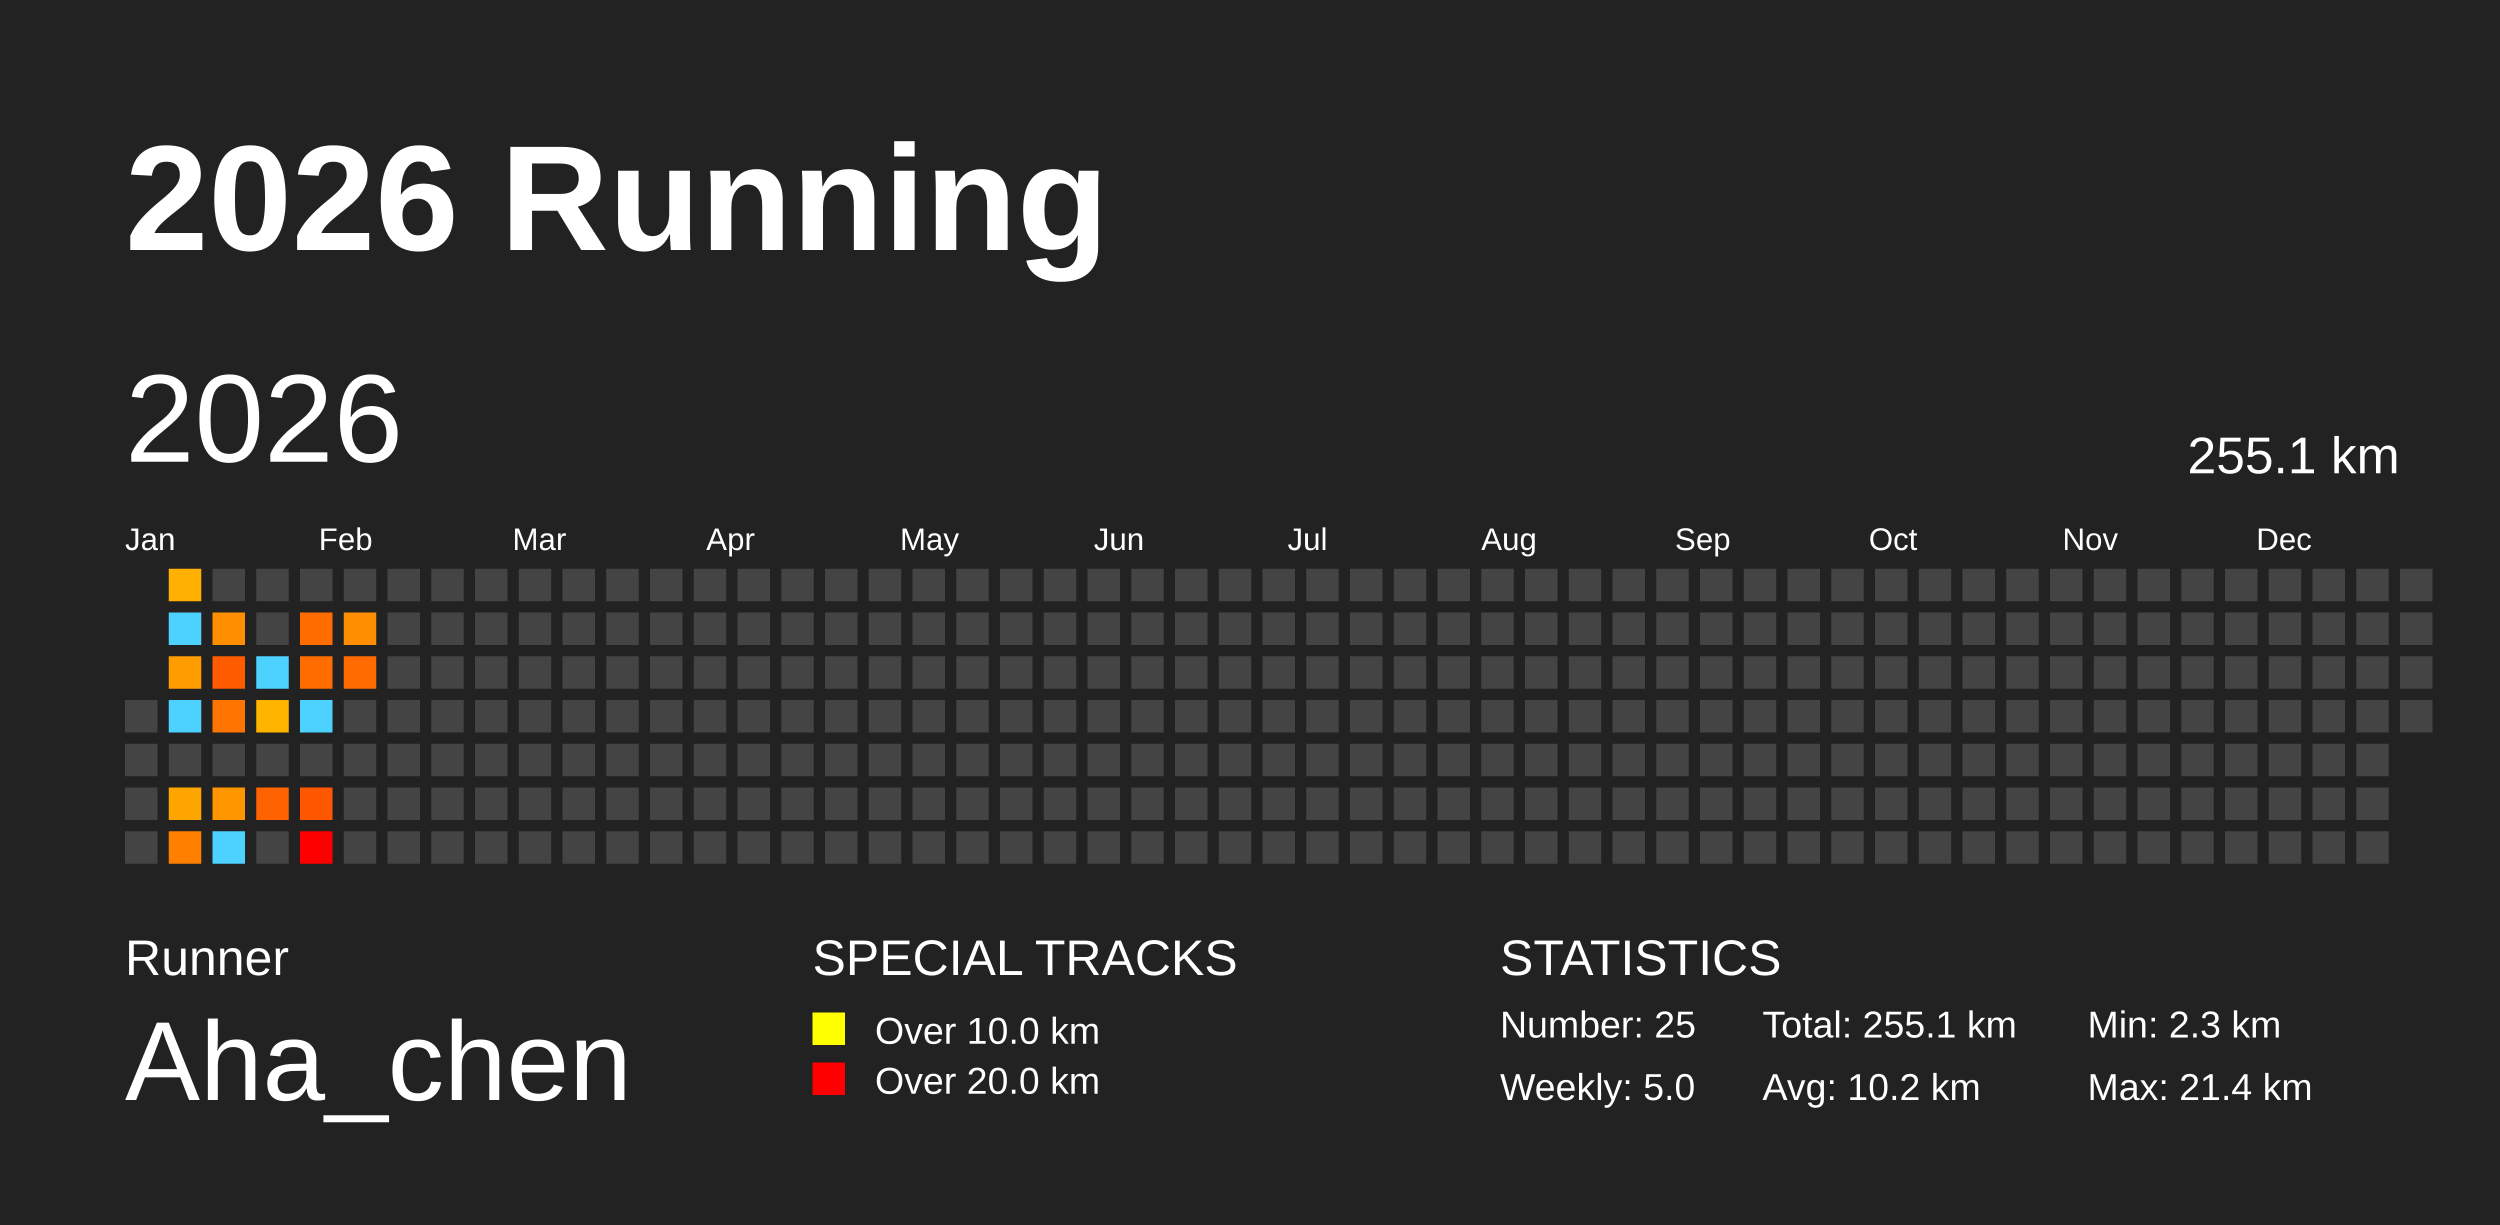
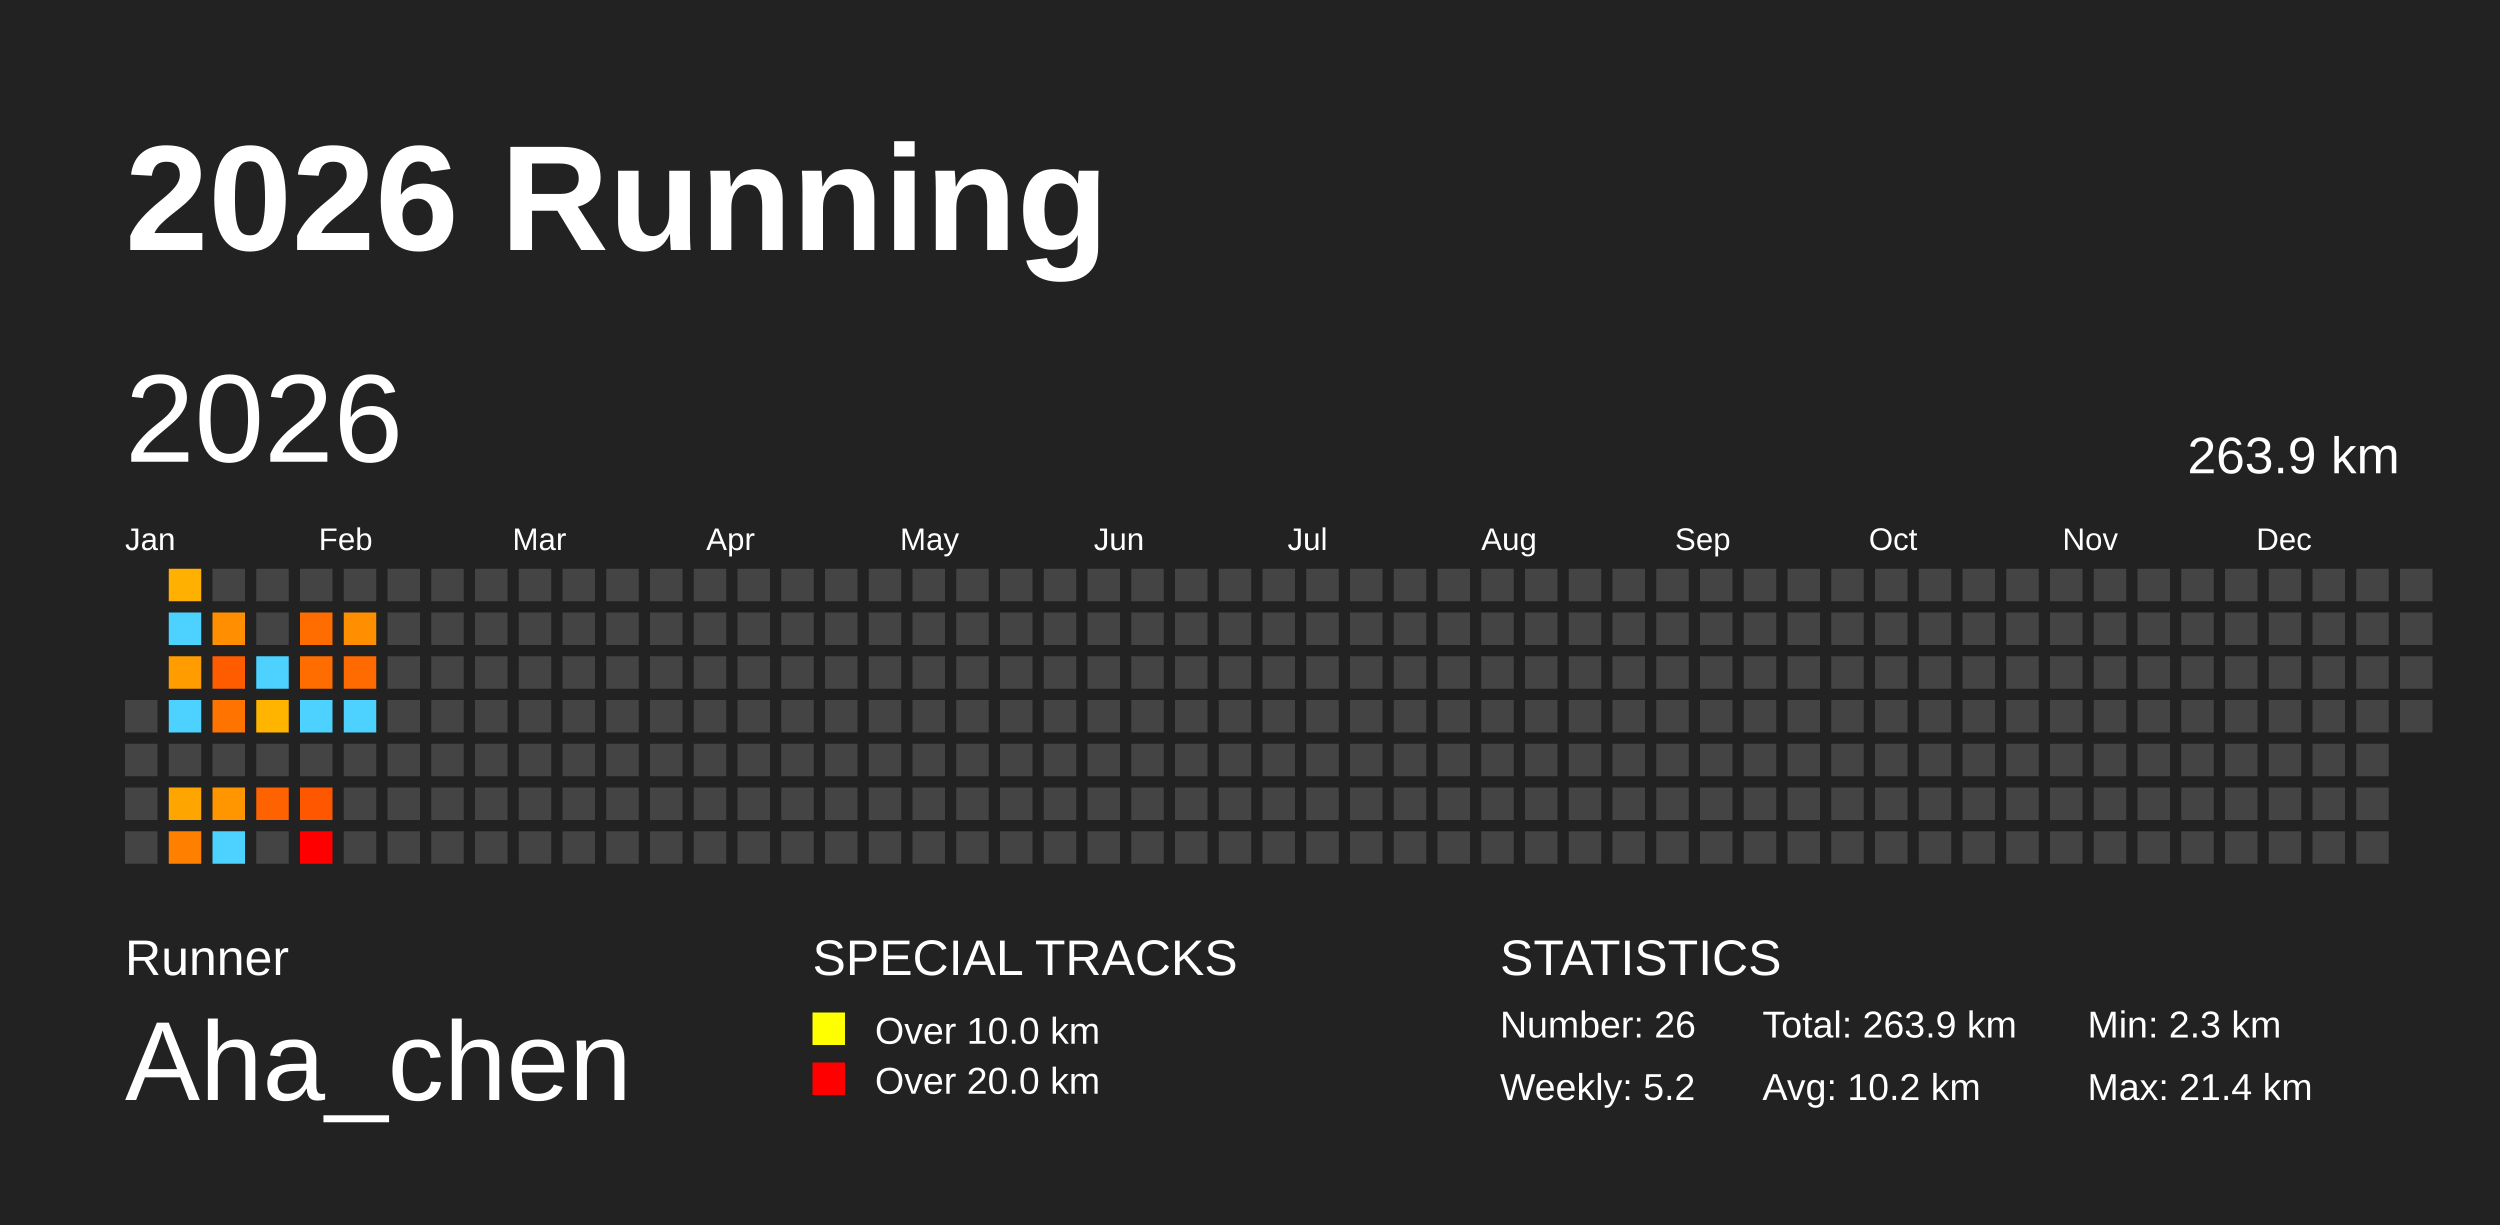
<svg xmlns="http://www.w3.org/2000/svg" baseProfile="full" height="98mm" version="1.1" viewBox="0,0,200,98" width="200mm">
  <defs />
  <rect fill="#222222" height="98" width="200" x="0" y="0" />
  <text fill="#FFFFFF" style="font-size:12px; font-family:Arial; font-weight:bold;" x="10" y="20">2026 Running</text>
  <text fill="#FFFFFF" style="font-size:4px; font-family:Arial" x="10" y="78">Runner</text>
  <text fill="#FFFFFF" style="font-size:9px; font-family:Arial" x="10" y="88">Aha_chen</text>
  <text fill="#FFFFFF" style="font-size:4px; font-family:Arial" x="65" y="78">SPECIAL TRACKS</text>
  <rect fill="yellow" height="2.6" width="2.6" x="65" y="81" />
  <text fill="#FFFFFF" style="font-size:3px; font-family:Arial" x="70" y="83.5">Over 10.0 km</text>
  <rect fill="red" height="2.6" width="2.6" x="65" y="85" />
  <text fill="#FFFFFF" style="font-size:3px; font-family:Arial" x="70" y="87.5">Over 20.0 km</text>
  <text fill="#FFFFFF" style="font-size:4px; font-family:Arial" x="120" y="78">STATISTICS</text>
-   <text fill="#FFFFFF" style="font-size:3px; font-family:Arial" x="120" y="83">Number: 25</text>
-   <text fill="#FFFFFF" style="font-size:3px; font-family:Arial" x="120" y="88">Weekly: 5.0</text>
-   <text fill="#FFFFFF" style="font-size:3px; font-family:Arial" x="141" y="83">Total: 255.1 km</text>
+   <text fill="#FFFFFF" style="font-size:3px; font-family:Arial" x="120" y="83">Number: 26</text>
+   <text fill="#FFFFFF" style="font-size:3px; font-family:Arial" x="120" y="88">Weekly: 5.2</text>
+   <text fill="#FFFFFF" style="font-size:3px; font-family:Arial" x="141" y="83">Total: 263.9 km</text>
  <text fill="#FFFFFF" style="font-size:3px; font-family:Arial" x="141" y="88">Avg: 10.2 km</text>
  <text fill="#FFFFFF" style="font-size:3px; font-family:Arial" x="167" y="83">Min: 2.3 km</text>
  <text fill="#FFFFFF" style="font-size:3px; font-family:Arial" x="167" y="88">Max: 21.4 km</text>
  <text dominant-baseline="hanging" fill="#FFFFFF" style="font-size:10.0px; font-family:Arial;" x="10" y="30">2026</text>
-   <text dominant-baseline="hanging" fill="#FFFFFF" style="font-size:4.125px; font-family:Arial;" x="175" y="35">255.1 km</text>
+   <text dominant-baseline="hanging" fill="#FFFFFF" style="font-size:4.125px; font-family:Arial;" x="175" y="35">263.9 km</text>
  <text fill="#FFFFFF" style="font-size:2.5px; font-family:Arial" x="10.0" y="44">Jan</text>
  <text fill="#FFFFFF" style="font-size:2.5px; font-family:Arial" x="25.5" y="44">Feb</text>
  <text fill="#FFFFFF" style="font-size:2.5px; font-family:Arial" x="41.0" y="44">Mar</text>
  <text fill="#FFFFFF" style="font-size:2.5px; font-family:Arial" x="56.5" y="44">Apr</text>
  <text fill="#FFFFFF" style="font-size:2.5px; font-family:Arial" x="72.0" y="44">May</text>
  <text fill="#FFFFFF" style="font-size:2.5px; font-family:Arial" x="87.5" y="44">Jun</text>
  <text fill="#FFFFFF" style="font-size:2.5px; font-family:Arial" x="103.0" y="44">Jul</text>
  <text fill="#FFFFFF" style="font-size:2.5px; font-family:Arial" x="118.5" y="44">Aug</text>
  <text fill="#FFFFFF" style="font-size:2.5px; font-family:Arial" x="134.0" y="44">Sep</text>
  <text fill="#FFFFFF" style="font-size:2.5px; font-family:Arial" x="149.5" y="44">Oct</text>
  <text fill="#FFFFFF" style="font-size:2.5px; font-family:Arial" x="165.0" y="44">Nov</text>
  <text fill="#FFFFFF" style="font-size:2.5px; font-family:Arial" x="180.5" y="44">Dec</text>
  <rect fill="#444444" height="2.6" width="2.6" x="10.0" y="56.0" />
  <rect fill="#444444" height="2.6" width="2.6" x="10.0" y="59.5" />
  <rect fill="#444444" height="2.6" width="2.6" x="10.0" y="63.0" />
  <rect fill="#444444" height="2.6" width="2.6" x="10.0" y="66.5" />
  <rect fill="#ffb000" height="2.6" width="2.6" x="13.5" y="45.5" />
  <rect fill="#4dd2ff" height="2.6" width="2.6" x="13.5" y="49.0" />
  <rect fill="#ff9d00" height="2.6" width="2.6" x="13.5" y="52.5" />
  <rect fill="#4dd2ff" height="2.6" width="2.6" x="13.5" y="56.0" />
  <rect fill="#444444" height="2.6" width="2.6" x="13.5" y="59.5" />
  <rect fill="#ffa500" height="2.6" width="2.6" x="13.5" y="63.0" />
  <rect fill="#ff8000" height="2.6" width="2.6" x="13.5" y="66.5" />
  <rect fill="#444444" height="2.6" width="2.6" x="17.0" y="45.5" />
  <rect fill="#ff8f00" height="2.6" width="2.6" x="17.0" y="49.0" />
  <rect fill="#ff5c00" height="2.6" width="2.6" x="17.0" y="52.5" />
  <rect fill="#ff7400" height="2.6" width="2.6" x="17.0" y="56.0" />
  <rect fill="#444444" height="2.6" width="2.6" x="17.0" y="59.5" />
  <rect fill="#ff9600" height="2.6" width="2.6" x="17.0" y="63.0" />
  <rect fill="#4dd2ff" height="2.6" width="2.6" x="17.0" y="66.5" />
  <rect fill="#444444" height="2.6" width="2.6" x="20.5" y="45.5" />
  <rect fill="#444444" height="2.6" width="2.6" x="20.5" y="49.0" />
  <rect fill="#4dd2ff" height="2.6" width="2.6" x="20.5" y="52.5" />
  <rect fill="#ffb500" height="2.6" width="2.6" x="20.5" y="56.0" />
  <rect fill="#444444" height="2.6" width="2.6" x="20.5" y="59.5" />
  <rect fill="#ff6200" height="2.6" width="2.6" x="20.5" y="63.0" />
  <rect fill="#444444" height="2.6" width="2.6" x="20.5" y="66.5" />
  <rect fill="#444444" height="2.6" width="2.6" x="24.0" y="45.5" />
  <rect fill="#ff6c00" height="2.6" width="2.6" x="24.0" y="49.0" />
  <rect fill="#ff6d00" height="2.6" width="2.6" x="24.0" y="52.5" />
  <rect fill="#4dd2ff" height="2.6" width="2.6" x="24.0" y="56.0" />
  <rect fill="#444444" height="2.6" width="2.6" x="24.0" y="59.5" />
  <rect fill="#ff5700" height="2.6" width="2.6" x="24.0" y="63.0" />
  <rect fill="red" height="2.6" width="2.6" x="24.0" y="66.5" />
  <rect fill="#444444" height="2.6" width="2.6" x="27.5" y="45.5" />
  <rect fill="#ff8f00" height="2.6" width="2.6" x="27.5" y="49.0" />
  <rect fill="#ff6b00" height="2.6" width="2.6" x="27.5" y="52.5" />
-   <rect fill="#444444" height="2.6" width="2.6" x="27.5" y="56.0" />
+   <rect fill="#4dd2ff" height="2.6" width="2.6" x="27.5" y="56.0" />
  <rect fill="#444444" height="2.6" width="2.6" x="27.5" y="59.5" />
  <rect fill="#444444" height="2.6" width="2.6" x="27.5" y="63.0" />
  <rect fill="#444444" height="2.6" width="2.6" x="27.5" y="66.5" />
  <rect fill="#444444" height="2.6" width="2.6" x="31.0" y="45.5" />
  <rect fill="#444444" height="2.6" width="2.6" x="31.0" y="49.0" />
  <rect fill="#444444" height="2.6" width="2.6" x="31.0" y="52.5" />
  <rect fill="#444444" height="2.6" width="2.6" x="31.0" y="56.0" />
  <rect fill="#444444" height="2.6" width="2.6" x="31.0" y="59.5" />
  <rect fill="#444444" height="2.6" width="2.6" x="31.0" y="63.0" />
  <rect fill="#444444" height="2.6" width="2.6" x="31.0" y="66.5" />
  <rect fill="#444444" height="2.6" width="2.6" x="34.5" y="45.5" />
  <rect fill="#444444" height="2.6" width="2.6" x="34.5" y="49.0" />
  <rect fill="#444444" height="2.6" width="2.6" x="34.5" y="52.5" />
  <rect fill="#444444" height="2.6" width="2.6" x="34.5" y="56.0" />
  <rect fill="#444444" height="2.6" width="2.6" x="34.5" y="59.5" />
  <rect fill="#444444" height="2.6" width="2.6" x="34.5" y="63.0" />
  <rect fill="#444444" height="2.6" width="2.6" x="34.5" y="66.5" />
  <rect fill="#444444" height="2.6" width="2.6" x="38.0" y="45.5" />
  <rect fill="#444444" height="2.6" width="2.6" x="38.0" y="49.0" />
  <rect fill="#444444" height="2.6" width="2.6" x="38.0" y="52.5" />
  <rect fill="#444444" height="2.6" width="2.6" x="38.0" y="56.0" />
  <rect fill="#444444" height="2.6" width="2.6" x="38.0" y="59.5" />
  <rect fill="#444444" height="2.6" width="2.6" x="38.0" y="63.0" />
  <rect fill="#444444" height="2.6" width="2.6" x="38.0" y="66.5" />
  <rect fill="#444444" height="2.6" width="2.6" x="41.5" y="45.5" />
  <rect fill="#444444" height="2.6" width="2.6" x="41.5" y="49.0" />
  <rect fill="#444444" height="2.6" width="2.6" x="41.5" y="52.5" />
  <rect fill="#444444" height="2.6" width="2.6" x="41.5" y="56.0" />
  <rect fill="#444444" height="2.6" width="2.6" x="41.5" y="59.5" />
  <rect fill="#444444" height="2.6" width="2.6" x="41.5" y="63.0" />
  <rect fill="#444444" height="2.6" width="2.6" x="41.5" y="66.5" />
  <rect fill="#444444" height="2.6" width="2.6" x="45.0" y="45.5" />
  <rect fill="#444444" height="2.6" width="2.6" x="45.0" y="49.0" />
  <rect fill="#444444" height="2.6" width="2.6" x="45.0" y="52.5" />
  <rect fill="#444444" height="2.6" width="2.6" x="45.0" y="56.0" />
  <rect fill="#444444" height="2.6" width="2.6" x="45.0" y="59.5" />
  <rect fill="#444444" height="2.6" width="2.6" x="45.0" y="63.0" />
  <rect fill="#444444" height="2.6" width="2.6" x="45.0" y="66.5" />
  <rect fill="#444444" height="2.6" width="2.6" x="48.5" y="45.5" />
  <rect fill="#444444" height="2.6" width="2.6" x="48.5" y="49.0" />
  <rect fill="#444444" height="2.6" width="2.6" x="48.5" y="52.5" />
  <rect fill="#444444" height="2.6" width="2.6" x="48.5" y="56.0" />
  <rect fill="#444444" height="2.6" width="2.6" x="48.5" y="59.5" />
  <rect fill="#444444" height="2.6" width="2.6" x="48.5" y="63.0" />
  <rect fill="#444444" height="2.6" width="2.6" x="48.5" y="66.5" />
  <rect fill="#444444" height="2.6" width="2.6" x="52.0" y="45.5" />
  <rect fill="#444444" height="2.6" width="2.6" x="52.0" y="49.0" />
  <rect fill="#444444" height="2.6" width="2.6" x="52.0" y="52.5" />
  <rect fill="#444444" height="2.6" width="2.6" x="52.0" y="56.0" />
  <rect fill="#444444" height="2.6" width="2.6" x="52.0" y="59.5" />
  <rect fill="#444444" height="2.6" width="2.6" x="52.0" y="63.0" />
  <rect fill="#444444" height="2.6" width="2.6" x="52.0" y="66.5" />
  <rect fill="#444444" height="2.6" width="2.6" x="55.5" y="45.5" />
  <rect fill="#444444" height="2.6" width="2.6" x="55.5" y="49.0" />
  <rect fill="#444444" height="2.6" width="2.6" x="55.5" y="52.5" />
  <rect fill="#444444" height="2.6" width="2.6" x="55.5" y="56.0" />
  <rect fill="#444444" height="2.6" width="2.6" x="55.5" y="59.5" />
  <rect fill="#444444" height="2.6" width="2.6" x="55.5" y="63.0" />
  <rect fill="#444444" height="2.6" width="2.6" x="55.5" y="66.5" />
  <rect fill="#444444" height="2.6" width="2.6" x="59.0" y="45.5" />
  <rect fill="#444444" height="2.6" width="2.6" x="59.0" y="49.0" />
  <rect fill="#444444" height="2.6" width="2.6" x="59.0" y="52.5" />
  <rect fill="#444444" height="2.6" width="2.6" x="59.0" y="56.0" />
  <rect fill="#444444" height="2.6" width="2.6" x="59.0" y="59.5" />
  <rect fill="#444444" height="2.6" width="2.6" x="59.0" y="63.0" />
  <rect fill="#444444" height="2.6" width="2.6" x="59.0" y="66.5" />
  <rect fill="#444444" height="2.6" width="2.6" x="62.5" y="45.5" />
  <rect fill="#444444" height="2.6" width="2.6" x="62.5" y="49.0" />
  <rect fill="#444444" height="2.6" width="2.6" x="62.5" y="52.5" />
  <rect fill="#444444" height="2.6" width="2.6" x="62.5" y="56.0" />
  <rect fill="#444444" height="2.6" width="2.6" x="62.5" y="59.5" />
  <rect fill="#444444" height="2.6" width="2.6" x="62.5" y="63.0" />
  <rect fill="#444444" height="2.6" width="2.6" x="62.5" y="66.5" />
  <rect fill="#444444" height="2.6" width="2.6" x="66.0" y="45.5" />
  <rect fill="#444444" height="2.6" width="2.6" x="66.0" y="49.0" />
  <rect fill="#444444" height="2.6" width="2.6" x="66.0" y="52.5" />
  <rect fill="#444444" height="2.6" width="2.6" x="66.0" y="56.0" />
  <rect fill="#444444" height="2.6" width="2.6" x="66.0" y="59.5" />
  <rect fill="#444444" height="2.6" width="2.6" x="66.0" y="63.0" />
  <rect fill="#444444" height="2.6" width="2.6" x="66.0" y="66.5" />
  <rect fill="#444444" height="2.6" width="2.6" x="69.5" y="45.5" />
  <rect fill="#444444" height="2.6" width="2.6" x="69.5" y="49.0" />
  <rect fill="#444444" height="2.6" width="2.6" x="69.5" y="52.5" />
  <rect fill="#444444" height="2.6" width="2.6" x="69.5" y="56.0" />
  <rect fill="#444444" height="2.6" width="2.6" x="69.5" y="59.5" />
  <rect fill="#444444" height="2.6" width="2.6" x="69.5" y="63.0" />
  <rect fill="#444444" height="2.6" width="2.6" x="69.5" y="66.5" />
  <rect fill="#444444" height="2.6" width="2.6" x="73.0" y="45.5" />
  <rect fill="#444444" height="2.6" width="2.6" x="73.0" y="49.0" />
  <rect fill="#444444" height="2.6" width="2.6" x="73.0" y="52.5" />
  <rect fill="#444444" height="2.6" width="2.6" x="73.0" y="56.0" />
  <rect fill="#444444" height="2.6" width="2.6" x="73.0" y="59.5" />
  <rect fill="#444444" height="2.6" width="2.6" x="73.0" y="63.0" />
  <rect fill="#444444" height="2.6" width="2.6" x="73.0" y="66.5" />
  <rect fill="#444444" height="2.6" width="2.6" x="76.5" y="45.5" />
  <rect fill="#444444" height="2.6" width="2.6" x="76.5" y="49.0" />
  <rect fill="#444444" height="2.6" width="2.6" x="76.5" y="52.5" />
  <rect fill="#444444" height="2.6" width="2.6" x="76.5" y="56.0" />
  <rect fill="#444444" height="2.6" width="2.6" x="76.5" y="59.5" />
  <rect fill="#444444" height="2.6" width="2.6" x="76.5" y="63.0" />
  <rect fill="#444444" height="2.6" width="2.6" x="76.5" y="66.5" />
  <rect fill="#444444" height="2.6" width="2.6" x="80.0" y="45.5" />
  <rect fill="#444444" height="2.6" width="2.6" x="80.0" y="49.0" />
  <rect fill="#444444" height="2.6" width="2.6" x="80.0" y="52.5" />
  <rect fill="#444444" height="2.6" width="2.6" x="80.0" y="56.0" />
  <rect fill="#444444" height="2.6" width="2.6" x="80.0" y="59.5" />
  <rect fill="#444444" height="2.6" width="2.6" x="80.0" y="63.0" />
  <rect fill="#444444" height="2.6" width="2.6" x="80.0" y="66.5" />
  <rect fill="#444444" height="2.6" width="2.6" x="83.5" y="45.5" />
  <rect fill="#444444" height="2.6" width="2.6" x="83.5" y="49.0" />
  <rect fill="#444444" height="2.6" width="2.6" x="83.5" y="52.5" />
  <rect fill="#444444" height="2.6" width="2.6" x="83.5" y="56.0" />
  <rect fill="#444444" height="2.6" width="2.6" x="83.5" y="59.5" />
  <rect fill="#444444" height="2.6" width="2.6" x="83.5" y="63.0" />
  <rect fill="#444444" height="2.6" width="2.6" x="83.5" y="66.5" />
  <rect fill="#444444" height="2.6" width="2.6" x="87.0" y="45.5" />
  <rect fill="#444444" height="2.6" width="2.6" x="87.0" y="49.0" />
  <rect fill="#444444" height="2.6" width="2.6" x="87.0" y="52.5" />
  <rect fill="#444444" height="2.6" width="2.6" x="87.0" y="56.0" />
  <rect fill="#444444" height="2.6" width="2.6" x="87.0" y="59.5" />
  <rect fill="#444444" height="2.6" width="2.6" x="87.0" y="63.0" />
  <rect fill="#444444" height="2.6" width="2.6" x="87.0" y="66.5" />
  <rect fill="#444444" height="2.6" width="2.6" x="90.5" y="45.5" />
  <rect fill="#444444" height="2.6" width="2.6" x="90.5" y="49.0" />
  <rect fill="#444444" height="2.6" width="2.6" x="90.5" y="52.5" />
  <rect fill="#444444" height="2.6" width="2.6" x="90.5" y="56.0" />
  <rect fill="#444444" height="2.6" width="2.6" x="90.5" y="59.5" />
  <rect fill="#444444" height="2.6" width="2.6" x="90.5" y="63.0" />
  <rect fill="#444444" height="2.6" width="2.6" x="90.5" y="66.5" />
  <rect fill="#444444" height="2.6" width="2.6" x="94.0" y="45.5" />
  <rect fill="#444444" height="2.6" width="2.6" x="94.0" y="49.0" />
  <rect fill="#444444" height="2.6" width="2.6" x="94.0" y="52.5" />
  <rect fill="#444444" height="2.6" width="2.6" x="94.0" y="56.0" />
  <rect fill="#444444" height="2.6" width="2.6" x="94.0" y="59.5" />
  <rect fill="#444444" height="2.6" width="2.6" x="94.0" y="63.0" />
  <rect fill="#444444" height="2.6" width="2.6" x="94.0" y="66.5" />
  <rect fill="#444444" height="2.6" width="2.6" x="97.5" y="45.5" />
  <rect fill="#444444" height="2.6" width="2.6" x="97.5" y="49.0" />
  <rect fill="#444444" height="2.6" width="2.6" x="97.5" y="52.5" />
  <rect fill="#444444" height="2.6" width="2.6" x="97.5" y="56.0" />
  <rect fill="#444444" height="2.6" width="2.6" x="97.5" y="59.5" />
  <rect fill="#444444" height="2.6" width="2.6" x="97.5" y="63.0" />
  <rect fill="#444444" height="2.6" width="2.6" x="97.5" y="66.5" />
  <rect fill="#444444" height="2.6" width="2.6" x="101.0" y="45.5" />
  <rect fill="#444444" height="2.6" width="2.6" x="101.0" y="49.0" />
  <rect fill="#444444" height="2.6" width="2.6" x="101.0" y="52.5" />
  <rect fill="#444444" height="2.6" width="2.6" x="101.0" y="56.0" />
  <rect fill="#444444" height="2.6" width="2.6" x="101.0" y="59.5" />
  <rect fill="#444444" height="2.6" width="2.6" x="101.0" y="63.0" />
  <rect fill="#444444" height="2.6" width="2.6" x="101.0" y="66.5" />
  <rect fill="#444444" height="2.6" width="2.6" x="104.5" y="45.5" />
  <rect fill="#444444" height="2.6" width="2.6" x="104.5" y="49.0" />
  <rect fill="#444444" height="2.6" width="2.6" x="104.5" y="52.5" />
  <rect fill="#444444" height="2.6" width="2.6" x="104.5" y="56.0" />
  <rect fill="#444444" height="2.6" width="2.6" x="104.5" y="59.5" />
  <rect fill="#444444" height="2.6" width="2.6" x="104.5" y="63.0" />
  <rect fill="#444444" height="2.6" width="2.6" x="104.5" y="66.5" />
  <rect fill="#444444" height="2.6" width="2.6" x="108.0" y="45.5" />
  <rect fill="#444444" height="2.6" width="2.6" x="108.0" y="49.0" />
  <rect fill="#444444" height="2.6" width="2.6" x="108.0" y="52.5" />
  <rect fill="#444444" height="2.6" width="2.6" x="108.0" y="56.0" />
  <rect fill="#444444" height="2.6" width="2.6" x="108.0" y="59.5" />
  <rect fill="#444444" height="2.6" width="2.6" x="108.0" y="63.0" />
  <rect fill="#444444" height="2.6" width="2.6" x="108.0" y="66.5" />
  <rect fill="#444444" height="2.6" width="2.6" x="111.5" y="45.5" />
  <rect fill="#444444" height="2.6" width="2.6" x="111.5" y="49.0" />
  <rect fill="#444444" height="2.6" width="2.6" x="111.5" y="52.5" />
  <rect fill="#444444" height="2.6" width="2.6" x="111.5" y="56.0" />
  <rect fill="#444444" height="2.6" width="2.6" x="111.5" y="59.5" />
  <rect fill="#444444" height="2.6" width="2.6" x="111.5" y="63.0" />
  <rect fill="#444444" height="2.6" width="2.6" x="111.5" y="66.5" />
  <rect fill="#444444" height="2.6" width="2.6" x="115.0" y="45.5" />
  <rect fill="#444444" height="2.6" width="2.6" x="115.0" y="49.0" />
  <rect fill="#444444" height="2.6" width="2.6" x="115.0" y="52.5" />
  <rect fill="#444444" height="2.6" width="2.6" x="115.0" y="56.0" />
  <rect fill="#444444" height="2.6" width="2.6" x="115.0" y="59.5" />
  <rect fill="#444444" height="2.6" width="2.6" x="115.0" y="63.0" />
  <rect fill="#444444" height="2.6" width="2.6" x="115.0" y="66.5" />
  <rect fill="#444444" height="2.6" width="2.6" x="118.5" y="45.5" />
  <rect fill="#444444" height="2.6" width="2.6" x="118.5" y="49.0" />
  <rect fill="#444444" height="2.6" width="2.6" x="118.5" y="52.5" />
  <rect fill="#444444" height="2.6" width="2.6" x="118.5" y="56.0" />
  <rect fill="#444444" height="2.6" width="2.6" x="118.5" y="59.5" />
  <rect fill="#444444" height="2.6" width="2.6" x="118.5" y="63.0" />
  <rect fill="#444444" height="2.6" width="2.6" x="118.5" y="66.5" />
  <rect fill="#444444" height="2.6" width="2.6" x="122.0" y="45.5" />
  <rect fill="#444444" height="2.6" width="2.6" x="122.0" y="49.0" />
  <rect fill="#444444" height="2.6" width="2.6" x="122.0" y="52.5" />
  <rect fill="#444444" height="2.6" width="2.6" x="122.0" y="56.0" />
  <rect fill="#444444" height="2.6" width="2.6" x="122.0" y="59.5" />
  <rect fill="#444444" height="2.6" width="2.6" x="122.0" y="63.0" />
  <rect fill="#444444" height="2.6" width="2.6" x="122.0" y="66.5" />
  <rect fill="#444444" height="2.6" width="2.6" x="125.5" y="45.5" />
  <rect fill="#444444" height="2.6" width="2.6" x="125.5" y="49.0" />
  <rect fill="#444444" height="2.6" width="2.6" x="125.5" y="52.5" />
  <rect fill="#444444" height="2.6" width="2.6" x="125.5" y="56.0" />
  <rect fill="#444444" height="2.6" width="2.6" x="125.5" y="59.5" />
  <rect fill="#444444" height="2.6" width="2.6" x="125.5" y="63.0" />
  <rect fill="#444444" height="2.6" width="2.6" x="125.5" y="66.5" />
  <rect fill="#444444" height="2.6" width="2.6" x="129.0" y="45.5" />
  <rect fill="#444444" height="2.6" width="2.6" x="129.0" y="49.0" />
  <rect fill="#444444" height="2.6" width="2.6" x="129.0" y="52.5" />
  <rect fill="#444444" height="2.6" width="2.6" x="129.0" y="56.0" />
  <rect fill="#444444" height="2.6" width="2.6" x="129.0" y="59.5" />
  <rect fill="#444444" height="2.6" width="2.6" x="129.0" y="63.0" />
  <rect fill="#444444" height="2.6" width="2.6" x="129.0" y="66.5" />
  <rect fill="#444444" height="2.6" width="2.6" x="132.5" y="45.5" />
  <rect fill="#444444" height="2.6" width="2.6" x="132.5" y="49.0" />
  <rect fill="#444444" height="2.6" width="2.6" x="132.5" y="52.5" />
  <rect fill="#444444" height="2.6" width="2.6" x="132.5" y="56.0" />
  <rect fill="#444444" height="2.6" width="2.6" x="132.5" y="59.5" />
  <rect fill="#444444" height="2.6" width="2.6" x="132.5" y="63.0" />
  <rect fill="#444444" height="2.6" width="2.6" x="132.5" y="66.5" />
  <rect fill="#444444" height="2.6" width="2.6" x="136.0" y="45.5" />
  <rect fill="#444444" height="2.6" width="2.6" x="136.0" y="49.0" />
  <rect fill="#444444" height="2.6" width="2.6" x="136.0" y="52.5" />
  <rect fill="#444444" height="2.6" width="2.6" x="136.0" y="56.0" />
  <rect fill="#444444" height="2.6" width="2.6" x="136.0" y="59.5" />
  <rect fill="#444444" height="2.6" width="2.6" x="136.0" y="63.0" />
  <rect fill="#444444" height="2.6" width="2.6" x="136.0" y="66.5" />
  <rect fill="#444444" height="2.6" width="2.6" x="139.5" y="45.5" />
  <rect fill="#444444" height="2.6" width="2.6" x="139.5" y="49.0" />
  <rect fill="#444444" height="2.6" width="2.6" x="139.5" y="52.5" />
  <rect fill="#444444" height="2.6" width="2.6" x="139.5" y="56.0" />
  <rect fill="#444444" height="2.6" width="2.6" x="139.5" y="59.5" />
  <rect fill="#444444" height="2.6" width="2.6" x="139.5" y="63.0" />
  <rect fill="#444444" height="2.6" width="2.6" x="139.5" y="66.5" />
  <rect fill="#444444" height="2.6" width="2.6" x="143.0" y="45.5" />
  <rect fill="#444444" height="2.6" width="2.6" x="143.0" y="49.0" />
  <rect fill="#444444" height="2.6" width="2.6" x="143.0" y="52.5" />
  <rect fill="#444444" height="2.6" width="2.6" x="143.0" y="56.0" />
  <rect fill="#444444" height="2.6" width="2.6" x="143.0" y="59.5" />
  <rect fill="#444444" height="2.6" width="2.6" x="143.0" y="63.0" />
  <rect fill="#444444" height="2.6" width="2.6" x="143.0" y="66.5" />
  <rect fill="#444444" height="2.6" width="2.6" x="146.5" y="45.5" />
  <rect fill="#444444" height="2.6" width="2.6" x="146.5" y="49.0" />
  <rect fill="#444444" height="2.6" width="2.6" x="146.5" y="52.5" />
  <rect fill="#444444" height="2.6" width="2.6" x="146.5" y="56.0" />
  <rect fill="#444444" height="2.6" width="2.6" x="146.5" y="59.5" />
  <rect fill="#444444" height="2.6" width="2.6" x="146.5" y="63.0" />
  <rect fill="#444444" height="2.6" width="2.6" x="146.5" y="66.5" />
  <rect fill="#444444" height="2.6" width="2.6" x="150.0" y="45.5" />
  <rect fill="#444444" height="2.6" width="2.6" x="150.0" y="49.0" />
  <rect fill="#444444" height="2.6" width="2.6" x="150.0" y="52.5" />
  <rect fill="#444444" height="2.6" width="2.6" x="150.0" y="56.0" />
  <rect fill="#444444" height="2.6" width="2.6" x="150.0" y="59.5" />
  <rect fill="#444444" height="2.6" width="2.6" x="150.0" y="63.0" />
  <rect fill="#444444" height="2.6" width="2.6" x="150.0" y="66.5" />
  <rect fill="#444444" height="2.6" width="2.6" x="153.5" y="45.5" />
  <rect fill="#444444" height="2.6" width="2.6" x="153.5" y="49.0" />
  <rect fill="#444444" height="2.6" width="2.6" x="153.5" y="52.5" />
  <rect fill="#444444" height="2.6" width="2.6" x="153.5" y="56.0" />
  <rect fill="#444444" height="2.6" width="2.6" x="153.5" y="59.5" />
  <rect fill="#444444" height="2.6" width="2.6" x="153.5" y="63.0" />
  <rect fill="#444444" height="2.6" width="2.6" x="153.5" y="66.5" />
  <rect fill="#444444" height="2.6" width="2.6" x="157.0" y="45.5" />
  <rect fill="#444444" height="2.6" width="2.6" x="157.0" y="49.0" />
  <rect fill="#444444" height="2.6" width="2.6" x="157.0" y="52.5" />
  <rect fill="#444444" height="2.6" width="2.6" x="157.0" y="56.0" />
  <rect fill="#444444" height="2.6" width="2.6" x="157.0" y="59.5" />
  <rect fill="#444444" height="2.6" width="2.6" x="157.0" y="63.0" />
  <rect fill="#444444" height="2.6" width="2.6" x="157.0" y="66.5" />
  <rect fill="#444444" height="2.6" width="2.6" x="160.5" y="45.5" />
  <rect fill="#444444" height="2.6" width="2.6" x="160.5" y="49.0" />
  <rect fill="#444444" height="2.6" width="2.6" x="160.5" y="52.5" />
  <rect fill="#444444" height="2.6" width="2.6" x="160.5" y="56.0" />
  <rect fill="#444444" height="2.6" width="2.6" x="160.5" y="59.5" />
  <rect fill="#444444" height="2.6" width="2.6" x="160.5" y="63.0" />
  <rect fill="#444444" height="2.6" width="2.6" x="160.5" y="66.5" />
  <rect fill="#444444" height="2.6" width="2.6" x="164.0" y="45.5" />
  <rect fill="#444444" height="2.6" width="2.6" x="164.0" y="49.0" />
  <rect fill="#444444" height="2.6" width="2.6" x="164.0" y="52.5" />
  <rect fill="#444444" height="2.6" width="2.6" x="164.0" y="56.0" />
  <rect fill="#444444" height="2.6" width="2.6" x="164.0" y="59.5" />
  <rect fill="#444444" height="2.6" width="2.6" x="164.0" y="63.0" />
  <rect fill="#444444" height="2.6" width="2.6" x="164.0" y="66.5" />
  <rect fill="#444444" height="2.6" width="2.6" x="167.5" y="45.5" />
  <rect fill="#444444" height="2.6" width="2.6" x="167.5" y="49.0" />
  <rect fill="#444444" height="2.6" width="2.6" x="167.5" y="52.5" />
  <rect fill="#444444" height="2.6" width="2.6" x="167.5" y="56.0" />
  <rect fill="#444444" height="2.6" width="2.6" x="167.5" y="59.5" />
  <rect fill="#444444" height="2.6" width="2.6" x="167.5" y="63.0" />
  <rect fill="#444444" height="2.6" width="2.6" x="167.5" y="66.5" />
  <rect fill="#444444" height="2.6" width="2.6" x="171.0" y="45.5" />
  <rect fill="#444444" height="2.6" width="2.6" x="171.0" y="49.0" />
  <rect fill="#444444" height="2.6" width="2.6" x="171.0" y="52.5" />
  <rect fill="#444444" height="2.6" width="2.6" x="171.0" y="56.0" />
  <rect fill="#444444" height="2.6" width="2.6" x="171.0" y="59.5" />
  <rect fill="#444444" height="2.6" width="2.6" x="171.0" y="63.0" />
  <rect fill="#444444" height="2.6" width="2.6" x="171.0" y="66.5" />
  <rect fill="#444444" height="2.6" width="2.6" x="174.5" y="45.5" />
  <rect fill="#444444" height="2.6" width="2.6" x="174.5" y="49.0" />
  <rect fill="#444444" height="2.6" width="2.6" x="174.5" y="52.5" />
  <rect fill="#444444" height="2.6" width="2.6" x="174.5" y="56.0" />
  <rect fill="#444444" height="2.6" width="2.6" x="174.5" y="59.5" />
  <rect fill="#444444" height="2.6" width="2.6" x="174.5" y="63.0" />
  <rect fill="#444444" height="2.6" width="2.6" x="174.5" y="66.5" />
  <rect fill="#444444" height="2.6" width="2.6" x="178.0" y="45.5" />
  <rect fill="#444444" height="2.6" width="2.6" x="178.0" y="49.0" />
  <rect fill="#444444" height="2.6" width="2.6" x="178.0" y="52.5" />
  <rect fill="#444444" height="2.6" width="2.6" x="178.0" y="56.0" />
  <rect fill="#444444" height="2.6" width="2.6" x="178.0" y="59.5" />
  <rect fill="#444444" height="2.6" width="2.6" x="178.0" y="63.0" />
  <rect fill="#444444" height="2.6" width="2.6" x="178.0" y="66.5" />
  <rect fill="#444444" height="2.6" width="2.6" x="181.5" y="45.5" />
  <rect fill="#444444" height="2.6" width="2.6" x="181.5" y="49.0" />
  <rect fill="#444444" height="2.6" width="2.6" x="181.5" y="52.5" />
  <rect fill="#444444" height="2.6" width="2.6" x="181.5" y="56.0" />
  <rect fill="#444444" height="2.6" width="2.6" x="181.5" y="59.5" />
  <rect fill="#444444" height="2.6" width="2.6" x="181.5" y="63.0" />
  <rect fill="#444444" height="2.6" width="2.6" x="181.5" y="66.5" />
  <rect fill="#444444" height="2.6" width="2.6" x="185.0" y="45.5" />
  <rect fill="#444444" height="2.6" width="2.6" x="185.0" y="49.0" />
  <rect fill="#444444" height="2.6" width="2.6" x="185.0" y="52.5" />
  <rect fill="#444444" height="2.6" width="2.6" x="185.0" y="56.0" />
  <rect fill="#444444" height="2.6" width="2.6" x="185.0" y="59.5" />
  <rect fill="#444444" height="2.6" width="2.6" x="185.0" y="63.0" />
  <rect fill="#444444" height="2.6" width="2.6" x="185.0" y="66.5" />
  <rect fill="#444444" height="2.6" width="2.6" x="188.5" y="45.5" />
  <rect fill="#444444" height="2.6" width="2.6" x="188.5" y="49.0" />
  <rect fill="#444444" height="2.6" width="2.6" x="188.5" y="52.5" />
  <rect fill="#444444" height="2.6" width="2.6" x="188.5" y="56.0" />
  <rect fill="#444444" height="2.6" width="2.6" x="188.5" y="59.5" />
  <rect fill="#444444" height="2.6" width="2.6" x="188.5" y="63.0" />
  <rect fill="#444444" height="2.6" width="2.6" x="188.5" y="66.5" />
  <rect fill="#444444" height="2.6" width="2.6" x="192.0" y="45.5" />
  <rect fill="#444444" height="2.6" width="2.6" x="192.0" y="49.0" />
  <rect fill="#444444" height="2.6" width="2.6" x="192.0" y="52.5" />
  <rect fill="#444444" height="2.6" width="2.6" x="192.0" y="56.0" />
</svg>
